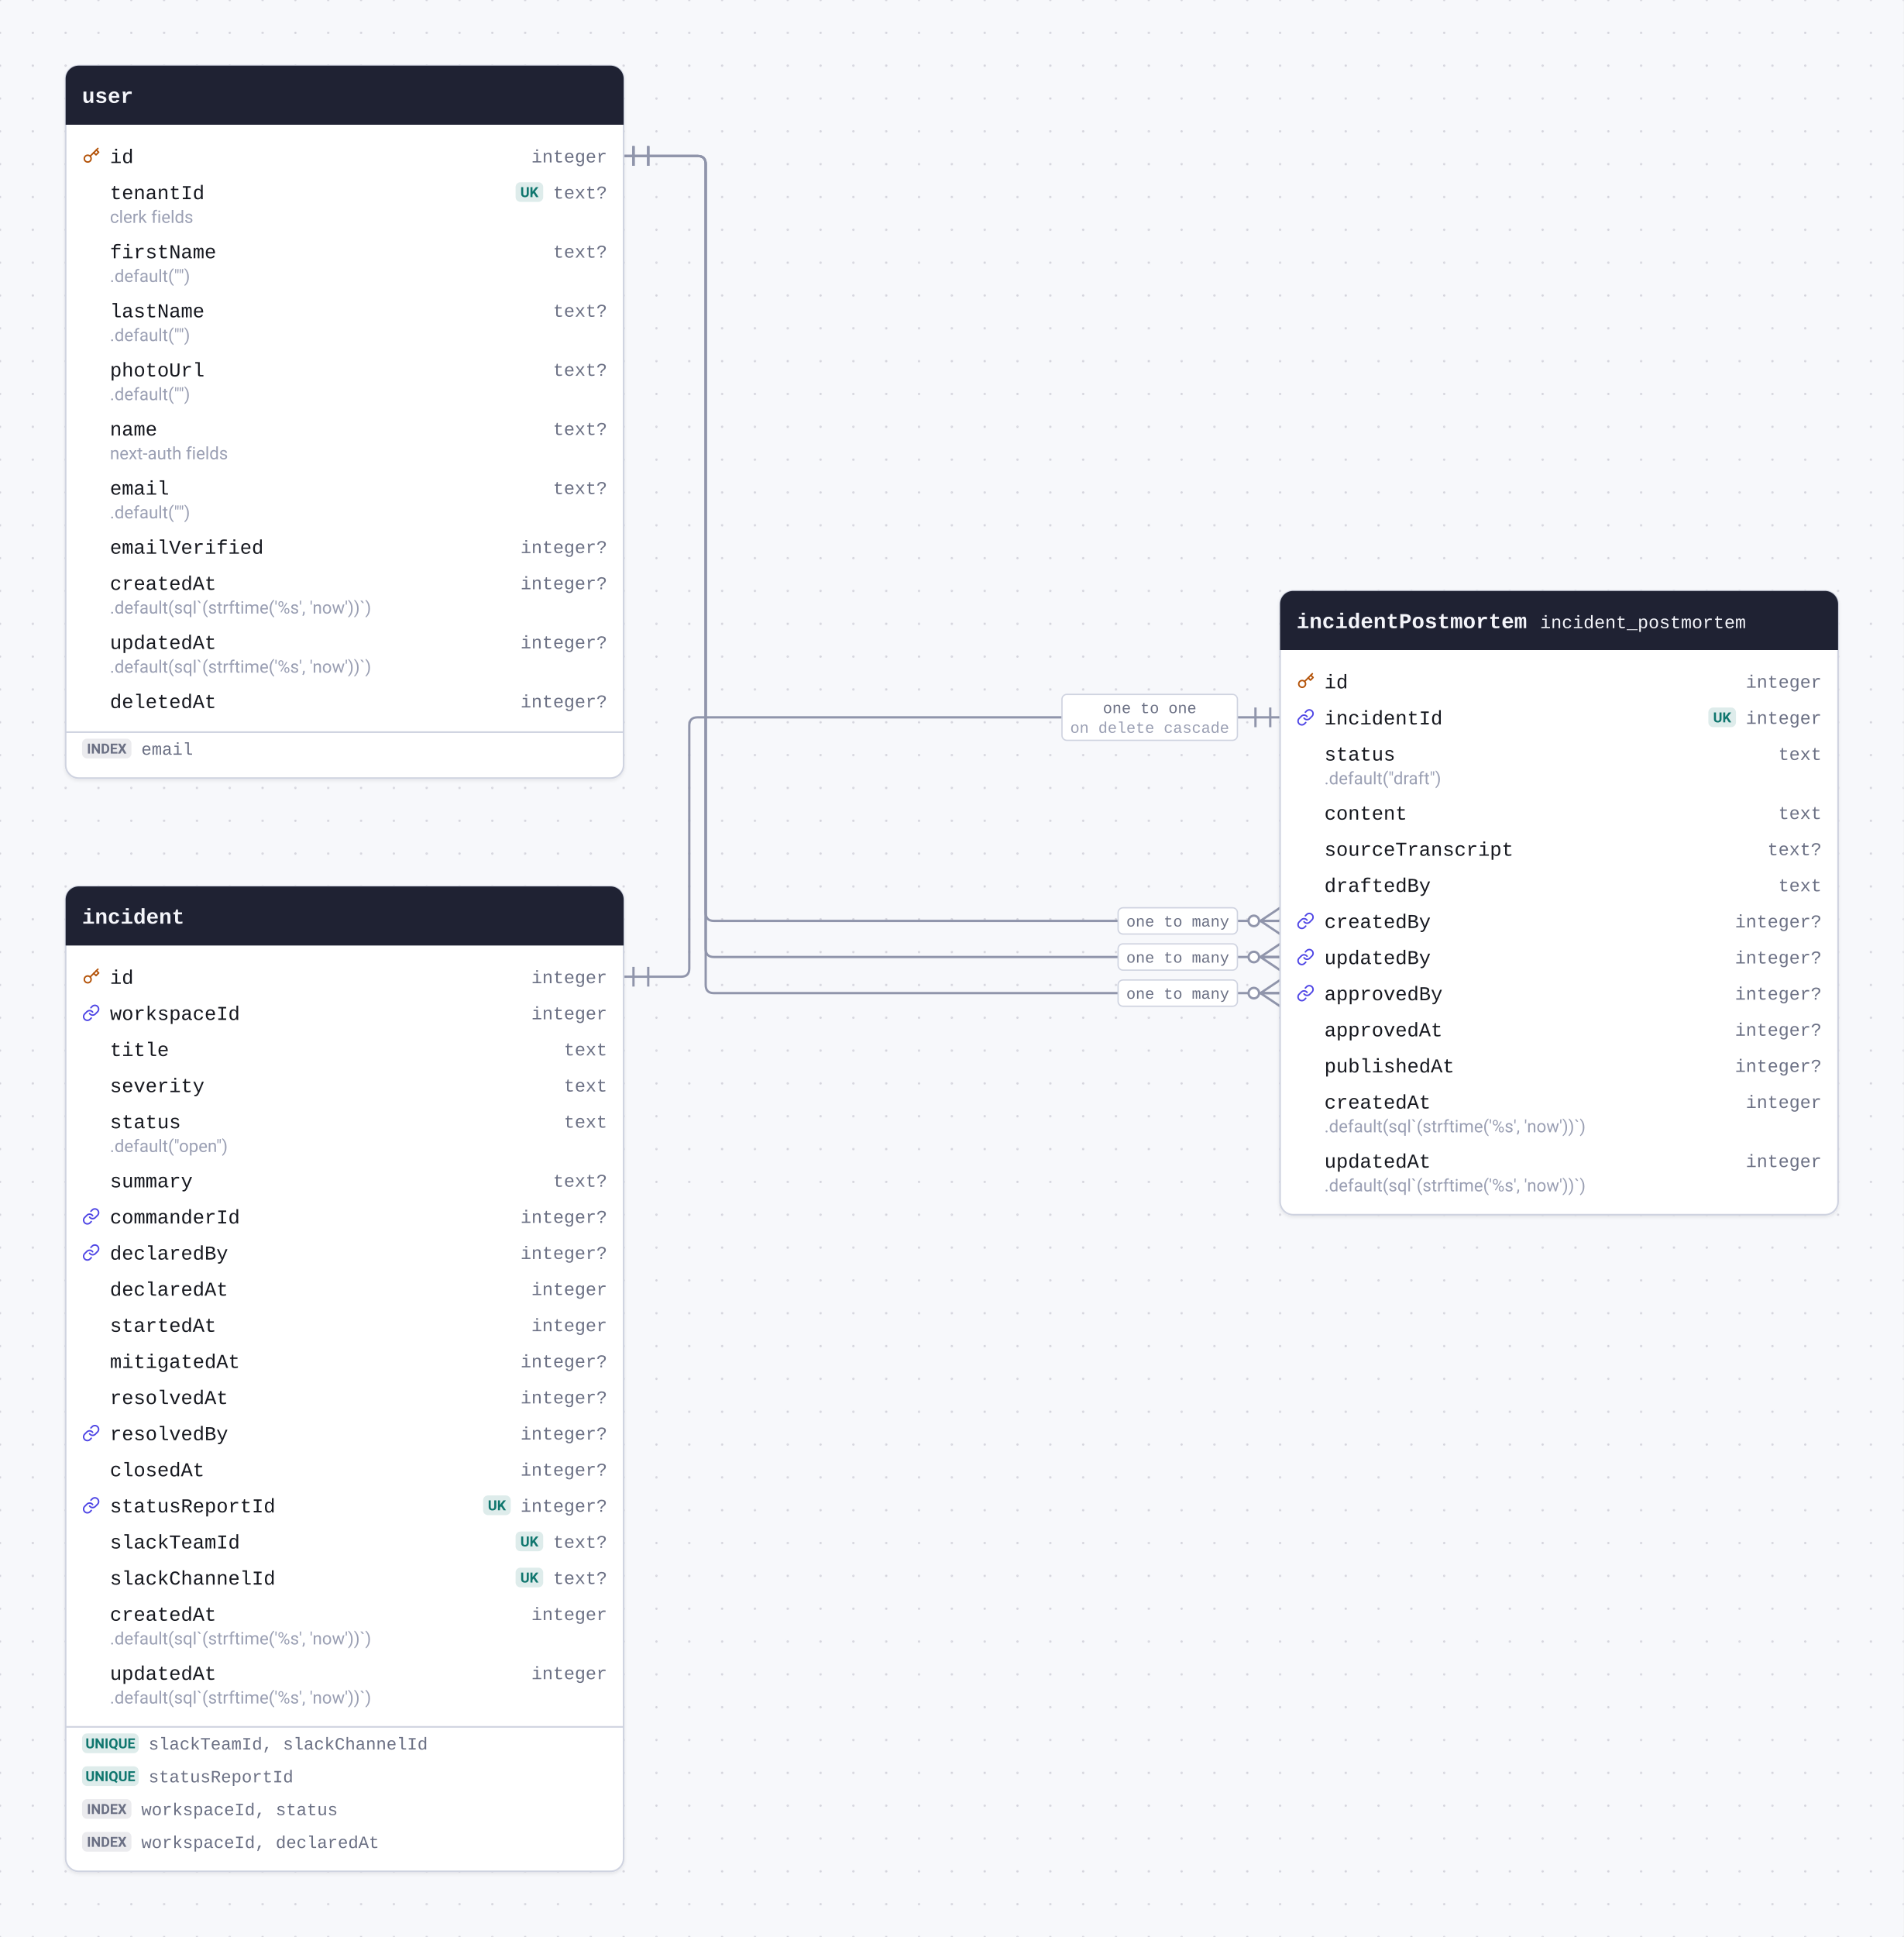
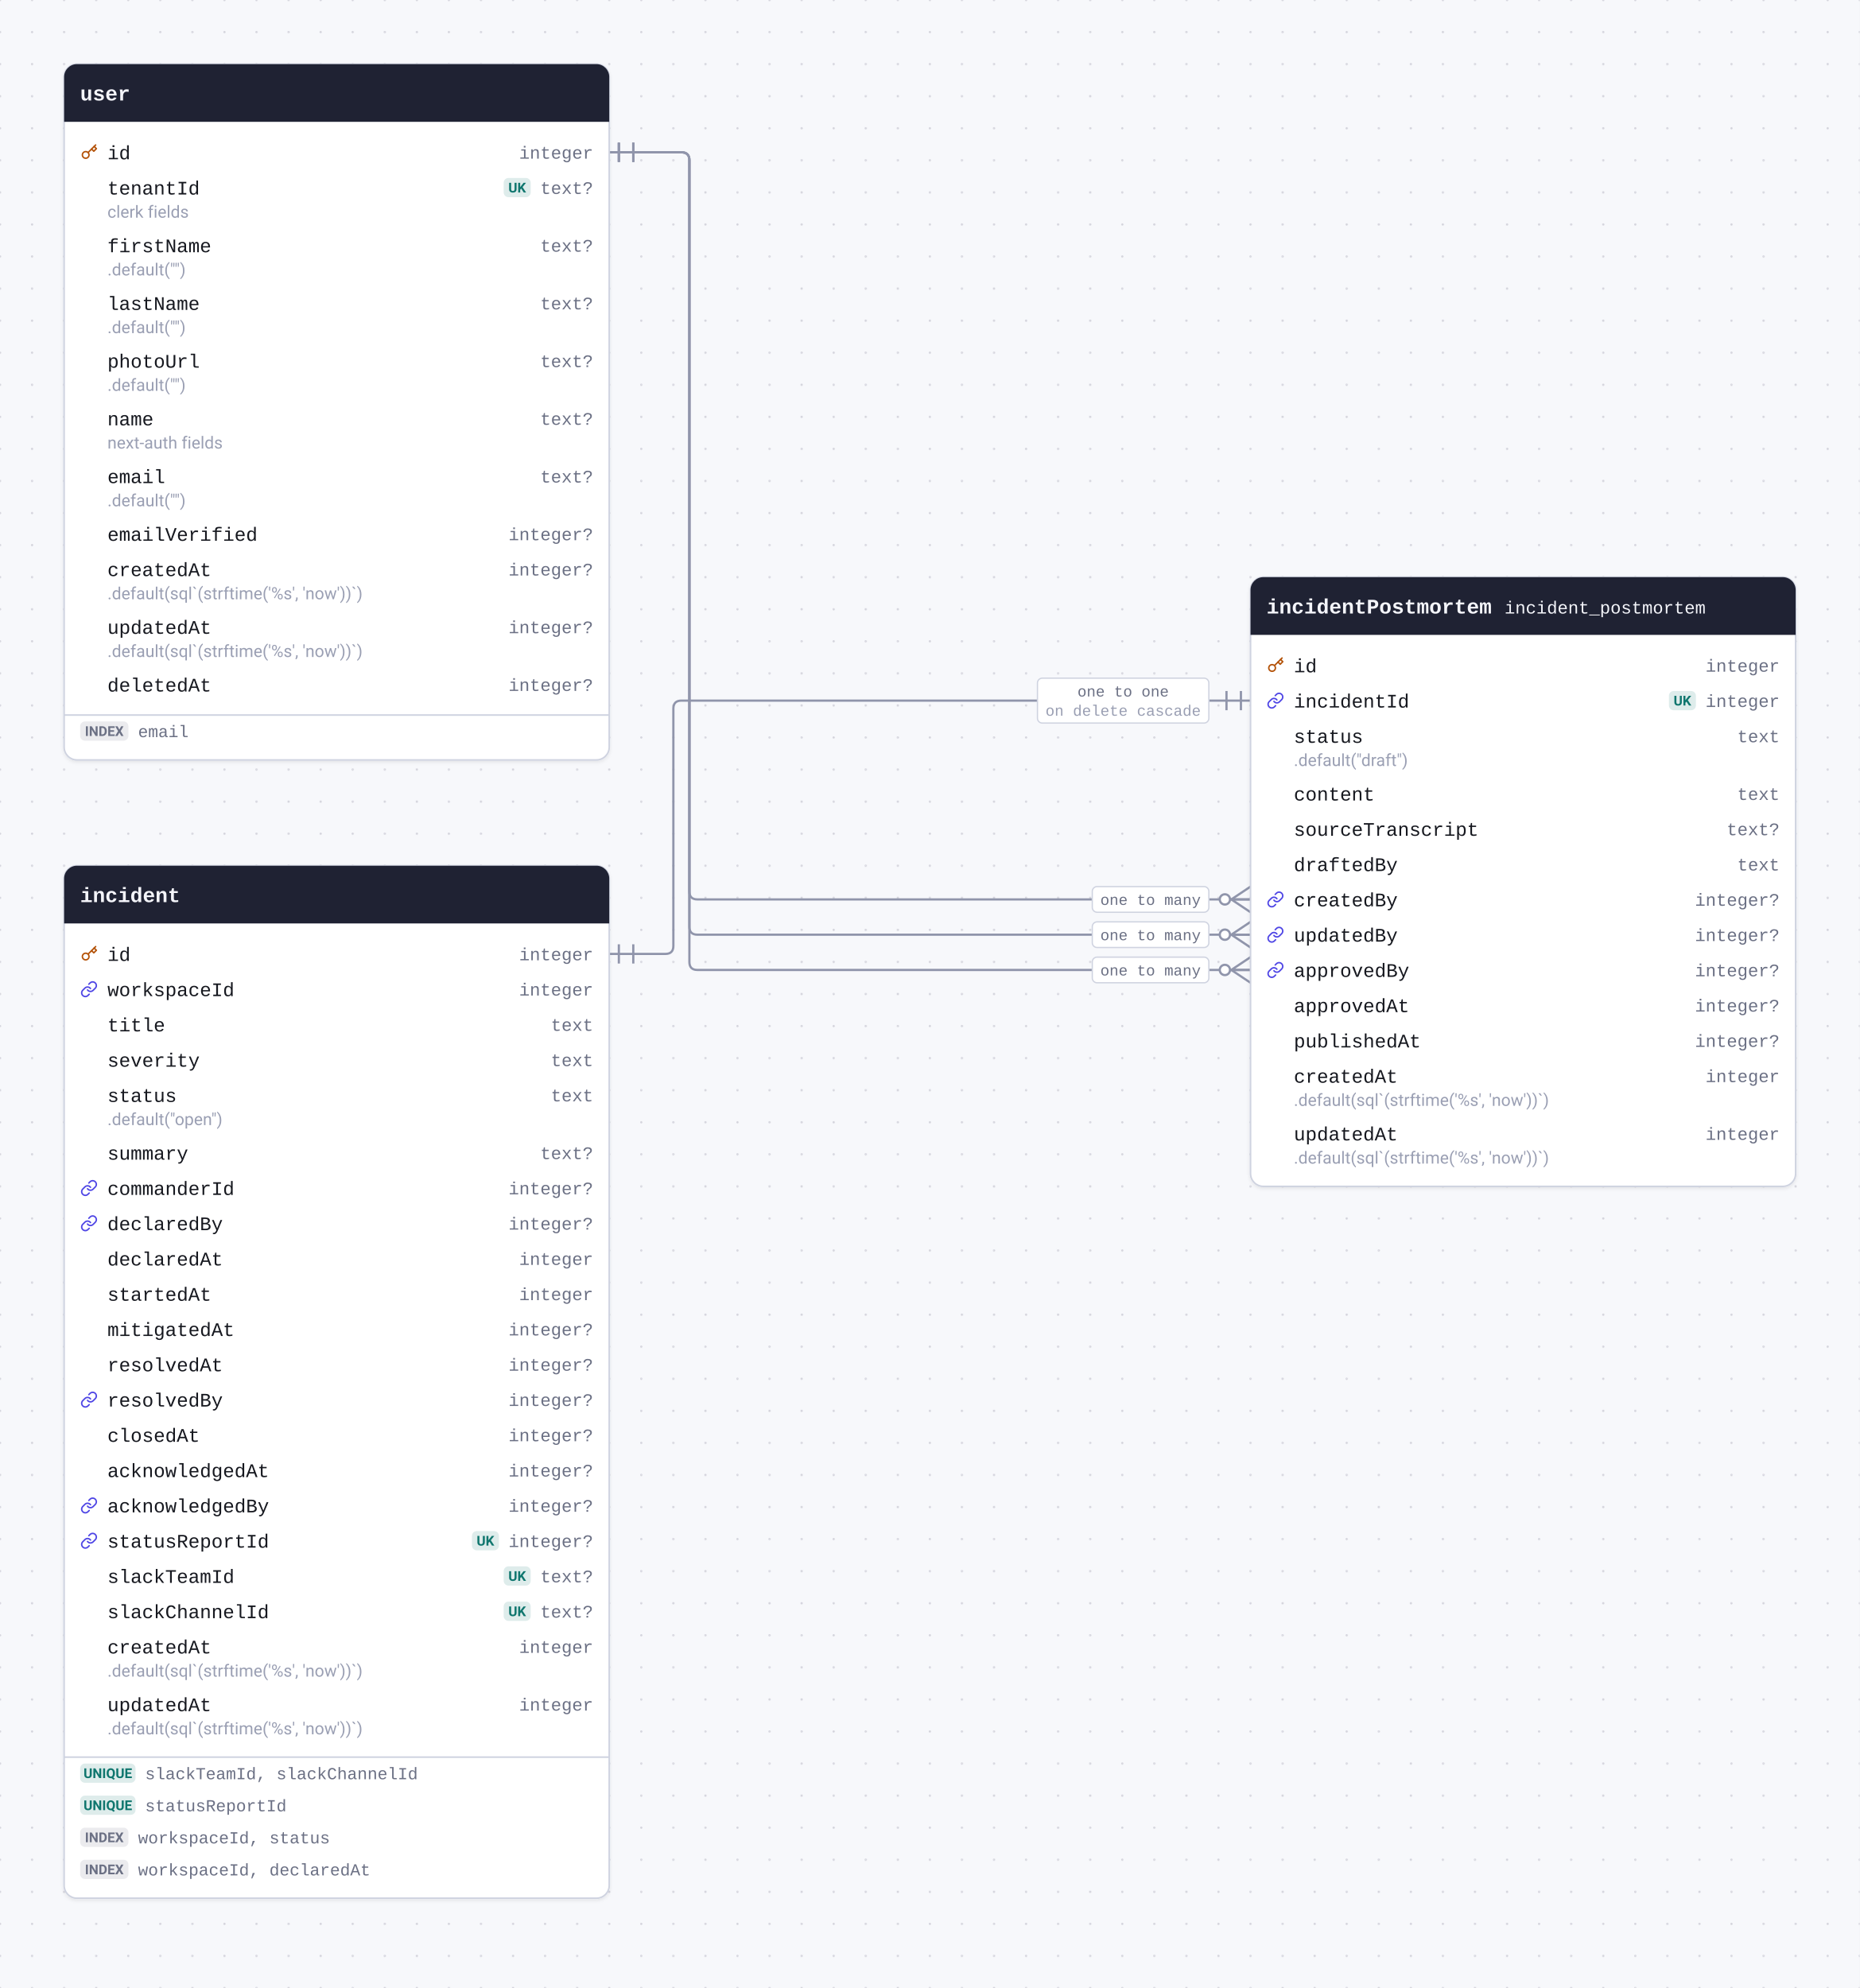
- <svg xmlns="http://www.w3.org/2000/svg" width="1160" height="1180" viewBox="0 0 1160 1180">
+ <svg xmlns="http://www.w3.org/2000/svg" width="1160" height="1240" viewBox="0 0 1160 1240">
  <defs>
    <pattern id="dots" x="-0.7" y="-0.7" width="20" height="20" patternUnits="userSpaceOnUse">
      <circle cx="0.7" cy="0.7" r="0.7" fill="#d4d4dc" />
    </pattern>
    <filter id="node-shadow" x="-5%" y="-5%" width="110%" height="115%">
      <feDropShadow dx="0" dy="1" stdDeviation="1" flood-color="#000000" flood-opacity="0.08" />
    </filter>
  </defs>
-   <rect x="0" y="0" width="1160" height="1180" fill="#f7f8fb" />
-   <rect x="0" y="0" width="1160" height="1180" fill="url(#dots)" />
+   <rect x="0" y="0" width="1160" height="1240" fill="#f7f8fb" />
+   <rect x="0" y="0" width="1160" height="1240" fill="url(#dots)" />
  <g class="relation-edge">
    <path d="M380 595L400 595L 415,595Q 420,595 420,590L 420,442Q 420,437 425,437L760 437L780 437" fill="none" stroke="#9095ab" stroke-width="1.4" />
    <g transform="translate(380 595) scale(-1 1)" fill="none" stroke="#9095ab" stroke-width="1.4">
      <path d="M-6 -6 L-6 6" />
      <path d="M-15 -6 L-15 6" />
    </g>
    <g transform="translate(780 437)" fill="none" stroke="#9095ab" stroke-width="1.4">
      <path d="M-6 -6 L-6 6" />
      <path d="M-15 -6 L-15 6" />
    </g>
  </g>
  <g class="relation-edge">
    <path d="M380 95L400 95L 425,95Q 430,95 430,100L 430,556Q 430,561 435,561L760 561L780 561" fill="none" stroke="#9095ab" stroke-width="1.4" />
    <g transform="translate(380 95) scale(-1 1)" fill="none" stroke="#9095ab" stroke-width="1.4">
      <path d="M-6 -6 L-6 6" />
      <path d="M-15 -6 L-15 6" />
    </g>
    <g transform="translate(780 561)" fill="none" stroke="#9095ab" stroke-width="1.4">
      <path d="M0 -8 L-12 0 L0 8 M-12 0 L0 0" />
      <circle cx="-16" cy="0" r="3.2" fill="#ffffff" />
    </g>
  </g>
  <g class="relation-edge">
    <path d="M380 95L400 95L 425,95Q 430,95 430,100L 430,578Q 430,583 435,583L760 583L780 583" fill="none" stroke="#9095ab" stroke-width="1.4" />
    <g transform="translate(380 95) scale(-1 1)" fill="none" stroke="#9095ab" stroke-width="1.4">
      <path d="M-6 -6 L-6 6" />
      <path d="M-15 -6 L-15 6" />
    </g>
    <g transform="translate(780 583)" fill="none" stroke="#9095ab" stroke-width="1.4">
      <path d="M0 -8 L-12 0 L0 8 M-12 0 L0 0" />
      <circle cx="-16" cy="0" r="3.2" fill="#ffffff" />
    </g>
  </g>
  <g class="relation-edge">
    <path d="M380 95L400 95L 425,95Q 430,95 430,100L 430,600Q 430,605 435,605L760 605L780 605" fill="none" stroke="#9095ab" stroke-width="1.4" />
    <g transform="translate(380 95) scale(-1 1)" fill="none" stroke="#9095ab" stroke-width="1.4">
      <path d="M-6 -6 L-6 6" />
      <path d="M-15 -6 L-15 6" />
    </g>
    <g transform="translate(780 605)" fill="none" stroke="#9095ab" stroke-width="1.4">
      <path d="M0 -8 L-12 0 L0 8 M-12 0 L0 0" />
      <circle cx="-16" cy="0" r="3.2" fill="#ffffff" />
    </g>
  </g>
  <g class="model-node">
    <clipPath id="node-clip-0">
      <rect x="40" y="40" width="340" height="434" rx="8" />
    </clipPath>
    <rect x="40" y="40" width="340" height="434" rx="8" fill="#ffffff" stroke="#cfd3e0" filter="url(#node-shadow)" />
    <rect x="40" y="40" width="340" height="36" fill="#1f2233" clip-path="url(#node-clip-0)" />
    <text x="50" y="62.68" font-family="ui-monospace, SF Mono, Menlo, Consolas, Liberation Mono, DejaVu Sans Mono, monospace" font-size="13" font-weight="700" fill="#f4f5fa">user</text>
    <g transform="translate(50 89.5) scale(0.46)" fill="none" stroke="#b45309" stroke-width="2" stroke-linecap="round" stroke-linejoin="round">
      <circle cx="7.5" cy="15.5" r="4.5" />
      <path d="m21 2-9.6 9.6" />
      <path d="m15.5 7.5 3 3L22 7l-3-3" />
    </g>
    <text x="67" y="99.32" font-family="ui-monospace, SF Mono, Menlo, Consolas, Liberation Mono, DejaVu Sans Mono, monospace" font-size="12" fill="#16181f">id</text>
    <text x="370" y="98.96" font-family="ui-monospace, SF Mono, Menlo, Consolas, Liberation Mono, DejaVu Sans Mono, monospace" font-size="11" text-anchor="end" fill="#6b7084">integer</text>
    <rect x="314.16" y="111" width="16.84" height="12" rx="3" fill="#0f766e" fill-opacity="0.14" />
    <text x="322.58" y="120.06" font-family="ui-sans-serif, -apple-system, Segoe UI, Roboto, Helvetica Neue, Arial, DejaVu Sans, sans-serif" font-size="8.5" font-weight="600" text-anchor="middle" fill="#0f766e">UK</text>
    <text x="67" y="121.32" font-family="ui-monospace, SF Mono, Menlo, Consolas, Liberation Mono, DejaVu Sans Mono, monospace" font-size="12" fill="#16181f">tenantId</text>
    <text x="370" y="120.96" font-family="ui-monospace, SF Mono, Menlo, Consolas, Liberation Mono, DejaVu Sans Mono, monospace" font-size="11" text-anchor="end" fill="#6b7084">text?</text>
    <text x="67" y="135.78" font-family="ui-sans-serif, -apple-system, Segoe UI, Roboto, Helvetica Neue, Arial, DejaVu Sans, sans-serif" font-size="10.5" fill="#9a9fb3">clerk fields</text>
    <text x="67" y="157.32" font-family="ui-monospace, SF Mono, Menlo, Consolas, Liberation Mono, DejaVu Sans Mono, monospace" font-size="12" fill="#16181f">firstName</text>
    <text x="370" y="156.96" font-family="ui-monospace, SF Mono, Menlo, Consolas, Liberation Mono, DejaVu Sans Mono, monospace" font-size="11" text-anchor="end" fill="#6b7084">text?</text>
    <text x="67" y="171.78" font-family="ui-sans-serif, -apple-system, Segoe UI, Roboto, Helvetica Neue, Arial, DejaVu Sans, sans-serif" font-size="10.5" fill="#9a9fb3">.default("")</text>
    <text x="67" y="193.32" font-family="ui-monospace, SF Mono, Menlo, Consolas, Liberation Mono, DejaVu Sans Mono, monospace" font-size="12" fill="#16181f">lastName</text>
    <text x="370" y="192.96" font-family="ui-monospace, SF Mono, Menlo, Consolas, Liberation Mono, DejaVu Sans Mono, monospace" font-size="11" text-anchor="end" fill="#6b7084">text?</text>
    <text x="67" y="207.78" font-family="ui-sans-serif, -apple-system, Segoe UI, Roboto, Helvetica Neue, Arial, DejaVu Sans, sans-serif" font-size="10.5" fill="#9a9fb3">.default("")</text>
    <text x="67" y="229.32" font-family="ui-monospace, SF Mono, Menlo, Consolas, Liberation Mono, DejaVu Sans Mono, monospace" font-size="12" fill="#16181f">photoUrl</text>
    <text x="370" y="228.96" font-family="ui-monospace, SF Mono, Menlo, Consolas, Liberation Mono, DejaVu Sans Mono, monospace" font-size="11" text-anchor="end" fill="#6b7084">text?</text>
    <text x="67" y="243.78" font-family="ui-sans-serif, -apple-system, Segoe UI, Roboto, Helvetica Neue, Arial, DejaVu Sans, sans-serif" font-size="10.5" fill="#9a9fb3">.default("")</text>
    <text x="67" y="265.32" font-family="ui-monospace, SF Mono, Menlo, Consolas, Liberation Mono, DejaVu Sans Mono, monospace" font-size="12" fill="#16181f">name</text>
    <text x="370" y="264.96" font-family="ui-monospace, SF Mono, Menlo, Consolas, Liberation Mono, DejaVu Sans Mono, monospace" font-size="11" text-anchor="end" fill="#6b7084">text?</text>
    <text x="67" y="279.78" font-family="ui-sans-serif, -apple-system, Segoe UI, Roboto, Helvetica Neue, Arial, DejaVu Sans, sans-serif" font-size="10.5" fill="#9a9fb3">next-auth fields</text>
    <text x="67" y="301.32" font-family="ui-monospace, SF Mono, Menlo, Consolas, Liberation Mono, DejaVu Sans Mono, monospace" font-size="12" fill="#16181f">email</text>
    <text x="370" y="300.96" font-family="ui-monospace, SF Mono, Menlo, Consolas, Liberation Mono, DejaVu Sans Mono, monospace" font-size="11" text-anchor="end" fill="#6b7084">text?</text>
    <text x="67" y="315.78" font-family="ui-sans-serif, -apple-system, Segoe UI, Roboto, Helvetica Neue, Arial, DejaVu Sans, sans-serif" font-size="10.5" fill="#9a9fb3">.default("")</text>
    <text x="67" y="337.32" font-family="ui-monospace, SF Mono, Menlo, Consolas, Liberation Mono, DejaVu Sans Mono, monospace" font-size="12" fill="#16181f">emailVerified</text>
    <text x="370" y="336.96" font-family="ui-monospace, SF Mono, Menlo, Consolas, Liberation Mono, DejaVu Sans Mono, monospace" font-size="11" text-anchor="end" fill="#6b7084">integer?</text>
    <text x="67" y="359.32" font-family="ui-monospace, SF Mono, Menlo, Consolas, Liberation Mono, DejaVu Sans Mono, monospace" font-size="12" fill="#16181f">createdAt</text>
    <text x="370" y="358.96" font-family="ui-monospace, SF Mono, Menlo, Consolas, Liberation Mono, DejaVu Sans Mono, monospace" font-size="11" text-anchor="end" fill="#6b7084">integer?</text>
    <text x="67" y="373.78" font-family="ui-sans-serif, -apple-system, Segoe UI, Roboto, Helvetica Neue, Arial, DejaVu Sans, sans-serif" font-size="10.5" fill="#9a9fb3">.default(sql`(strftime('%s', 'now'))`)</text>
    <text x="67" y="395.32" font-family="ui-monospace, SF Mono, Menlo, Consolas, Liberation Mono, DejaVu Sans Mono, monospace" font-size="12" fill="#16181f">updatedAt</text>
    <text x="370" y="394.96" font-family="ui-monospace, SF Mono, Menlo, Consolas, Liberation Mono, DejaVu Sans Mono, monospace" font-size="11" text-anchor="end" fill="#6b7084">integer?</text>
    <text x="67" y="409.78" font-family="ui-sans-serif, -apple-system, Segoe UI, Roboto, Helvetica Neue, Arial, DejaVu Sans, sans-serif" font-size="10.5" fill="#9a9fb3">.default(sql`(strftime('%s', 'now'))`)</text>
    <text x="67" y="431.32" font-family="ui-monospace, SF Mono, Menlo, Consolas, Liberation Mono, DejaVu Sans Mono, monospace" font-size="12" fill="#16181f">deletedAt</text>
    <text x="370" y="430.96" font-family="ui-monospace, SF Mono, Menlo, Consolas, Liberation Mono, DejaVu Sans Mono, monospace" font-size="11" text-anchor="end" fill="#6b7084">integer?</text>
    <path d="M40 446H380" stroke="#cfd3e0" stroke-width="1" />
    <rect x="50" y="450" width="30.1" height="12" rx="3" fill="#6b7084" fill-opacity="0.14" />
    <text x="65.05" y="459.06" font-family="ui-sans-serif, -apple-system, Segoe UI, Roboto, Helvetica Neue, Arial, DejaVu Sans, sans-serif" font-size="8.5" font-weight="600" text-anchor="middle" fill="#6b7084">INDEX</text>
    <text x="86.1" y="459.78" font-family="ui-monospace, SF Mono, Menlo, Consolas, Liberation Mono, DejaVu Sans Mono, monospace" font-size="10.5" fill="#6b7084">email</text>
  </g>
  <g class="model-node">
    <clipPath id="node-clip-1">
-       <rect x="40" y="540" width="340" height="600" rx="8" />
+       <rect x="40" y="540" width="340" height="644" rx="8" />
    </clipPath>
-     <rect x="40" y="540" width="340" height="600" rx="8" fill="#ffffff" stroke="#cfd3e0" filter="url(#node-shadow)" />
+     <rect x="40" y="540" width="340" height="644" rx="8" fill="#ffffff" stroke="#cfd3e0" filter="url(#node-shadow)" />
    <rect x="40" y="540" width="340" height="36" fill="#1f2233" clip-path="url(#node-clip-1)" />
    <text x="50" y="562.68" font-family="ui-monospace, SF Mono, Menlo, Consolas, Liberation Mono, DejaVu Sans Mono, monospace" font-size="13" font-weight="700" fill="#f4f5fa">incident</text>
    <g transform="translate(50 589.5) scale(0.46)" fill="none" stroke="#b45309" stroke-width="2" stroke-linecap="round" stroke-linejoin="round">
      <circle cx="7.5" cy="15.5" r="4.5" />
      <path d="m21 2-9.6 9.6" />
      <path d="m15.5 7.5 3 3L22 7l-3-3" />
    </g>
    <text x="67" y="599.32" font-family="ui-monospace, SF Mono, Menlo, Consolas, Liberation Mono, DejaVu Sans Mono, monospace" font-size="12" fill="#16181f">id</text>
    <text x="370" y="598.96" font-family="ui-monospace, SF Mono, Menlo, Consolas, Liberation Mono, DejaVu Sans Mono, monospace" font-size="11" text-anchor="end" fill="#6b7084">integer</text>
    <g transform="translate(50 611.5) scale(0.46)" fill="none" stroke="#4f46e5" stroke-width="2" stroke-linecap="round" stroke-linejoin="round">
      <path d="M10 13a5 5 0 0 0 7.54.54l3-3a5 5 0 0 0-7.07-7.07l-1.72 1.71" />
      <path d="M14 11a5 5 0 0 0-7.54-.54l-3 3a5 5 0 0 0 7.07 7.07l1.71-1.71" />
    </g>
    <text x="67" y="621.32" font-family="ui-monospace, SF Mono, Menlo, Consolas, Liberation Mono, DejaVu Sans Mono, monospace" font-size="12" fill="#16181f">workspaceId</text>
    <text x="370" y="620.96" font-family="ui-monospace, SF Mono, Menlo, Consolas, Liberation Mono, DejaVu Sans Mono, monospace" font-size="11" text-anchor="end" fill="#6b7084">integer</text>
    <text x="67" y="643.32" font-family="ui-monospace, SF Mono, Menlo, Consolas, Liberation Mono, DejaVu Sans Mono, monospace" font-size="12" fill="#16181f">title</text>
    <text x="370" y="642.96" font-family="ui-monospace, SF Mono, Menlo, Consolas, Liberation Mono, DejaVu Sans Mono, monospace" font-size="11" text-anchor="end" fill="#6b7084">text</text>
    <text x="67" y="665.32" font-family="ui-monospace, SF Mono, Menlo, Consolas, Liberation Mono, DejaVu Sans Mono, monospace" font-size="12" fill="#16181f">severity</text>
    <text x="370" y="664.96" font-family="ui-monospace, SF Mono, Menlo, Consolas, Liberation Mono, DejaVu Sans Mono, monospace" font-size="11" text-anchor="end" fill="#6b7084">text</text>
    <text x="67" y="687.32" font-family="ui-monospace, SF Mono, Menlo, Consolas, Liberation Mono, DejaVu Sans Mono, monospace" font-size="12" fill="#16181f">status</text>
    <text x="370" y="686.96" font-family="ui-monospace, SF Mono, Menlo, Consolas, Liberation Mono, DejaVu Sans Mono, monospace" font-size="11" text-anchor="end" fill="#6b7084">text</text>
    <text x="67" y="701.78" font-family="ui-sans-serif, -apple-system, Segoe UI, Roboto, Helvetica Neue, Arial, DejaVu Sans, sans-serif" font-size="10.5" fill="#9a9fb3">.default("open")</text>
    <text x="67" y="723.32" font-family="ui-monospace, SF Mono, Menlo, Consolas, Liberation Mono, DejaVu Sans Mono, monospace" font-size="12" fill="#16181f">summary</text>
    <text x="370" y="722.96" font-family="ui-monospace, SF Mono, Menlo, Consolas, Liberation Mono, DejaVu Sans Mono, monospace" font-size="11" text-anchor="end" fill="#6b7084">text?</text>
    <g transform="translate(50 735.5) scale(0.46)" fill="none" stroke="#4f46e5" stroke-width="2" stroke-linecap="round" stroke-linejoin="round">
      <path d="M10 13a5 5 0 0 0 7.54.54l3-3a5 5 0 0 0-7.07-7.07l-1.72 1.71" />
      <path d="M14 11a5 5 0 0 0-7.54-.54l-3 3a5 5 0 0 0 7.07 7.07l1.71-1.71" />
    </g>
    <text x="67" y="745.32" font-family="ui-monospace, SF Mono, Menlo, Consolas, Liberation Mono, DejaVu Sans Mono, monospace" font-size="12" fill="#16181f">commanderId</text>
    <text x="370" y="744.96" font-family="ui-monospace, SF Mono, Menlo, Consolas, Liberation Mono, DejaVu Sans Mono, monospace" font-size="11" text-anchor="end" fill="#6b7084">integer?</text>
    <g transform="translate(50 757.5) scale(0.46)" fill="none" stroke="#4f46e5" stroke-width="2" stroke-linecap="round" stroke-linejoin="round">
      <path d="M10 13a5 5 0 0 0 7.54.54l3-3a5 5 0 0 0-7.07-7.07l-1.72 1.71" />
      <path d="M14 11a5 5 0 0 0-7.54-.54l-3 3a5 5 0 0 0 7.07 7.07l1.71-1.71" />
    </g>
    <text x="67" y="767.32" font-family="ui-monospace, SF Mono, Menlo, Consolas, Liberation Mono, DejaVu Sans Mono, monospace" font-size="12" fill="#16181f">declaredBy</text>
    <text x="370" y="766.96" font-family="ui-monospace, SF Mono, Menlo, Consolas, Liberation Mono, DejaVu Sans Mono, monospace" font-size="11" text-anchor="end" fill="#6b7084">integer?</text>
    <text x="67" y="789.32" font-family="ui-monospace, SF Mono, Menlo, Consolas, Liberation Mono, DejaVu Sans Mono, monospace" font-size="12" fill="#16181f">declaredAt</text>
    <text x="370" y="788.96" font-family="ui-monospace, SF Mono, Menlo, Consolas, Liberation Mono, DejaVu Sans Mono, monospace" font-size="11" text-anchor="end" fill="#6b7084">integer</text>
    <text x="67" y="811.32" font-family="ui-monospace, SF Mono, Menlo, Consolas, Liberation Mono, DejaVu Sans Mono, monospace" font-size="12" fill="#16181f">startedAt</text>
    <text x="370" y="810.96" font-family="ui-monospace, SF Mono, Menlo, Consolas, Liberation Mono, DejaVu Sans Mono, monospace" font-size="11" text-anchor="end" fill="#6b7084">integer</text>
    <text x="67" y="833.32" font-family="ui-monospace, SF Mono, Menlo, Consolas, Liberation Mono, DejaVu Sans Mono, monospace" font-size="12" fill="#16181f">mitigatedAt</text>
    <text x="370" y="832.96" font-family="ui-monospace, SF Mono, Menlo, Consolas, Liberation Mono, DejaVu Sans Mono, monospace" font-size="11" text-anchor="end" fill="#6b7084">integer?</text>
    <text x="67" y="855.32" font-family="ui-monospace, SF Mono, Menlo, Consolas, Liberation Mono, DejaVu Sans Mono, monospace" font-size="12" fill="#16181f">resolvedAt</text>
    <text x="370" y="854.96" font-family="ui-monospace, SF Mono, Menlo, Consolas, Liberation Mono, DejaVu Sans Mono, monospace" font-size="11" text-anchor="end" fill="#6b7084">integer?</text>
    <g transform="translate(50 867.5) scale(0.46)" fill="none" stroke="#4f46e5" stroke-width="2" stroke-linecap="round" stroke-linejoin="round">
      <path d="M10 13a5 5 0 0 0 7.54.54l3-3a5 5 0 0 0-7.07-7.07l-1.72 1.71" />
      <path d="M14 11a5 5 0 0 0-7.54-.54l-3 3a5 5 0 0 0 7.07 7.07l1.71-1.71" />
    </g>
    <text x="67" y="877.32" font-family="ui-monospace, SF Mono, Menlo, Consolas, Liberation Mono, DejaVu Sans Mono, monospace" font-size="12" fill="#16181f">resolvedBy</text>
    <text x="370" y="876.96" font-family="ui-monospace, SF Mono, Menlo, Consolas, Liberation Mono, DejaVu Sans Mono, monospace" font-size="11" text-anchor="end" fill="#6b7084">integer?</text>
    <text x="67" y="899.32" font-family="ui-monospace, SF Mono, Menlo, Consolas, Liberation Mono, DejaVu Sans Mono, monospace" font-size="12" fill="#16181f">closedAt</text>
    <text x="370" y="898.96" font-family="ui-monospace, SF Mono, Menlo, Consolas, Liberation Mono, DejaVu Sans Mono, monospace" font-size="11" text-anchor="end" fill="#6b7084">integer?</text>
-     <g transform="translate(50 911.5) scale(0.46)" fill="none" stroke="#4f46e5" stroke-width="2" stroke-linecap="round" stroke-linejoin="round">
-       <path d="M10 13a5 5 0 0 0 7.54.54l3-3a5 5 0 0 0-7.07-7.07l-1.72 1.71" />
-       <path d="M14 11a5 5 0 0 0-7.54-.54l-3 3a5 5 0 0 0 7.07 7.07l1.71-1.71" />
-     </g>
-     <rect x="294.36" y="911" width="16.84" height="12" rx="3" fill="#0f766e" fill-opacity="0.14" />
-     <text x="302.78" y="920.06" font-family="ui-sans-serif, -apple-system, Segoe UI, Roboto, Helvetica Neue, Arial, DejaVu Sans, sans-serif" font-size="8.5" font-weight="600" text-anchor="middle" fill="#0f766e">UK</text>
-     <text x="67" y="921.32" font-family="ui-monospace, SF Mono, Menlo, Consolas, Liberation Mono, DejaVu Sans Mono, monospace" font-size="12" fill="#16181f">statusReportId</text>
+     <text x="67" y="921.32" font-family="ui-monospace, SF Mono, Menlo, Consolas, Liberation Mono, DejaVu Sans Mono, monospace" font-size="12" fill="#16181f">acknowledgedAt</text>
    <text x="370" y="920.96" font-family="ui-monospace, SF Mono, Menlo, Consolas, Liberation Mono, DejaVu Sans Mono, monospace" font-size="11" text-anchor="end" fill="#6b7084">integer?</text>
-     <rect x="314.16" y="933" width="16.84" height="12" rx="3" fill="#0f766e" fill-opacity="0.14" />
-     <text x="322.58" y="942.06" font-family="ui-sans-serif, -apple-system, Segoe UI, Roboto, Helvetica Neue, Arial, DejaVu Sans, sans-serif" font-size="8.5" font-weight="600" text-anchor="middle" fill="#0f766e">UK</text>
-     <text x="67" y="943.32" font-family="ui-monospace, SF Mono, Menlo, Consolas, Liberation Mono, DejaVu Sans Mono, monospace" font-size="12" fill="#16181f">slackTeamId</text>
-     <text x="370" y="942.96" font-family="ui-monospace, SF Mono, Menlo, Consolas, Liberation Mono, DejaVu Sans Mono, monospace" font-size="11" text-anchor="end" fill="#6b7084">text?</text>
-     <rect x="314.16" y="955" width="16.84" height="12" rx="3" fill="#0f766e" fill-opacity="0.14" />
-     <text x="322.58" y="964.06" font-family="ui-sans-serif, -apple-system, Segoe UI, Roboto, Helvetica Neue, Arial, DejaVu Sans, sans-serif" font-size="8.5" font-weight="600" text-anchor="middle" fill="#0f766e">UK</text>
-     <text x="67" y="965.32" font-family="ui-monospace, SF Mono, Menlo, Consolas, Liberation Mono, DejaVu Sans Mono, monospace" font-size="12" fill="#16181f">slackChannelId</text>
-     <text x="370" y="964.96" font-family="ui-monospace, SF Mono, Menlo, Consolas, Liberation Mono, DejaVu Sans Mono, monospace" font-size="11" text-anchor="end" fill="#6b7084">text?</text>
-     <text x="67" y="987.32" font-family="ui-monospace, SF Mono, Menlo, Consolas, Liberation Mono, DejaVu Sans Mono, monospace" font-size="12" fill="#16181f">createdAt</text>
-     <text x="370" y="986.96" font-family="ui-monospace, SF Mono, Menlo, Consolas, Liberation Mono, DejaVu Sans Mono, monospace" font-size="11" text-anchor="end" fill="#6b7084">integer</text>
-     <text x="67" y="1001.78" font-family="ui-sans-serif, -apple-system, Segoe UI, Roboto, Helvetica Neue, Arial, DejaVu Sans, sans-serif" font-size="10.5" fill="#9a9fb3">.default(sql`(strftime('%s', 'now'))`)</text>
-     <text x="67" y="1023.32" font-family="ui-monospace, SF Mono, Menlo, Consolas, Liberation Mono, DejaVu Sans Mono, monospace" font-size="12" fill="#16181f">updatedAt</text>
-     <text x="370" y="1022.96" font-family="ui-monospace, SF Mono, Menlo, Consolas, Liberation Mono, DejaVu Sans Mono, monospace" font-size="11" text-anchor="end" fill="#6b7084">integer</text>
-     <text x="67" y="1037.78" font-family="ui-sans-serif, -apple-system, Segoe UI, Roboto, Helvetica Neue, Arial, DejaVu Sans, sans-serif" font-size="10.5" fill="#9a9fb3">.default(sql`(strftime('%s', 'now'))`)</text>
-     <path d="M40 1052H380" stroke="#cfd3e0" stroke-width="1" />
-     <rect x="50" y="1056" width="34.52" height="12" rx="3" fill="#0f766e" fill-opacity="0.14" />
-     <text x="67.26" y="1065.06" font-family="ui-sans-serif, -apple-system, Segoe UI, Roboto, Helvetica Neue, Arial, DejaVu Sans, sans-serif" font-size="8.5" font-weight="600" text-anchor="middle" fill="#0f766e">UNIQUE</text>
-     <text x="90.52" y="1065.78" font-family="ui-monospace, SF Mono, Menlo, Consolas, Liberation Mono, DejaVu Sans Mono, monospace" font-size="10.5" fill="#6b7084">slackTeamId, slackChannelId</text>
-     <rect x="50" y="1076" width="34.52" height="12" rx="3" fill="#0f766e" fill-opacity="0.14" />
-     <text x="67.26" y="1085.06" font-family="ui-sans-serif, -apple-system, Segoe UI, Roboto, Helvetica Neue, Arial, DejaVu Sans, sans-serif" font-size="8.5" font-weight="600" text-anchor="middle" fill="#0f766e">UNIQUE</text>
-     <text x="90.52" y="1085.78" font-family="ui-monospace, SF Mono, Menlo, Consolas, Liberation Mono, DejaVu Sans Mono, monospace" font-size="10.5" fill="#6b7084">statusReportId</text>
-     <rect x="50" y="1096" width="30.1" height="12" rx="3" fill="#6b7084" fill-opacity="0.14" />
-     <text x="65.05" y="1105.06" font-family="ui-sans-serif, -apple-system, Segoe UI, Roboto, Helvetica Neue, Arial, DejaVu Sans, sans-serif" font-size="8.5" font-weight="600" text-anchor="middle" fill="#6b7084">INDEX</text>
-     <text x="86.1" y="1105.78" font-family="ui-monospace, SF Mono, Menlo, Consolas, Liberation Mono, DejaVu Sans Mono, monospace" font-size="10.5" fill="#6b7084">workspaceId, status</text>
-     <rect x="50" y="1116" width="30.1" height="12" rx="3" fill="#6b7084" fill-opacity="0.14" />
-     <text x="65.05" y="1125.06" font-family="ui-sans-serif, -apple-system, Segoe UI, Roboto, Helvetica Neue, Arial, DejaVu Sans, sans-serif" font-size="8.5" font-weight="600" text-anchor="middle" fill="#6b7084">INDEX</text>
-     <text x="86.1" y="1125.78" font-family="ui-monospace, SF Mono, Menlo, Consolas, Liberation Mono, DejaVu Sans Mono, monospace" font-size="10.5" fill="#6b7084">workspaceId, declaredAt</text>
+     <g transform="translate(50 933.5) scale(0.46)" fill="none" stroke="#4f46e5" stroke-width="2" stroke-linecap="round" stroke-linejoin="round">
+       <path d="M10 13a5 5 0 0 0 7.54.54l3-3a5 5 0 0 0-7.07-7.07l-1.72 1.71" />
+       <path d="M14 11a5 5 0 0 0-7.54-.54l-3 3a5 5 0 0 0 7.07 7.07l1.71-1.71" />
+     </g>
+     <text x="67" y="943.32" font-family="ui-monospace, SF Mono, Menlo, Consolas, Liberation Mono, DejaVu Sans Mono, monospace" font-size="12" fill="#16181f">acknowledgedBy</text>
+     <text x="370" y="942.96" font-family="ui-monospace, SF Mono, Menlo, Consolas, Liberation Mono, DejaVu Sans Mono, monospace" font-size="11" text-anchor="end" fill="#6b7084">integer?</text>
+     <g transform="translate(50 955.5) scale(0.46)" fill="none" stroke="#4f46e5" stroke-width="2" stroke-linecap="round" stroke-linejoin="round">
+       <path d="M10 13a5 5 0 0 0 7.54.54l3-3a5 5 0 0 0-7.07-7.07l-1.72 1.71" />
+       <path d="M14 11a5 5 0 0 0-7.54-.54l-3 3a5 5 0 0 0 7.07 7.07l1.71-1.71" />
+     </g>
+     <rect x="294.36" y="955" width="16.84" height="12" rx="3" fill="#0f766e" fill-opacity="0.14" />
+     <text x="302.78" y="964.06" font-family="ui-sans-serif, -apple-system, Segoe UI, Roboto, Helvetica Neue, Arial, DejaVu Sans, sans-serif" font-size="8.5" font-weight="600" text-anchor="middle" fill="#0f766e">UK</text>
+     <text x="67" y="965.32" font-family="ui-monospace, SF Mono, Menlo, Consolas, Liberation Mono, DejaVu Sans Mono, monospace" font-size="12" fill="#16181f">statusReportId</text>
+     <text x="370" y="964.96" font-family="ui-monospace, SF Mono, Menlo, Consolas, Liberation Mono, DejaVu Sans Mono, monospace" font-size="11" text-anchor="end" fill="#6b7084">integer?</text>
+     <rect x="314.16" y="977" width="16.84" height="12" rx="3" fill="#0f766e" fill-opacity="0.14" />
+     <text x="322.58" y="986.06" font-family="ui-sans-serif, -apple-system, Segoe UI, Roboto, Helvetica Neue, Arial, DejaVu Sans, sans-serif" font-size="8.5" font-weight="600" text-anchor="middle" fill="#0f766e">UK</text>
+     <text x="67" y="987.32" font-family="ui-monospace, SF Mono, Menlo, Consolas, Liberation Mono, DejaVu Sans Mono, monospace" font-size="12" fill="#16181f">slackTeamId</text>
+     <text x="370" y="986.96" font-family="ui-monospace, SF Mono, Menlo, Consolas, Liberation Mono, DejaVu Sans Mono, monospace" font-size="11" text-anchor="end" fill="#6b7084">text?</text>
+     <rect x="314.16" y="999" width="16.84" height="12" rx="3" fill="#0f766e" fill-opacity="0.14" />
+     <text x="322.58" y="1008.06" font-family="ui-sans-serif, -apple-system, Segoe UI, Roboto, Helvetica Neue, Arial, DejaVu Sans, sans-serif" font-size="8.5" font-weight="600" text-anchor="middle" fill="#0f766e">UK</text>
+     <text x="67" y="1009.32" font-family="ui-monospace, SF Mono, Menlo, Consolas, Liberation Mono, DejaVu Sans Mono, monospace" font-size="12" fill="#16181f">slackChannelId</text>
+     <text x="370" y="1008.96" font-family="ui-monospace, SF Mono, Menlo, Consolas, Liberation Mono, DejaVu Sans Mono, monospace" font-size="11" text-anchor="end" fill="#6b7084">text?</text>
+     <text x="67" y="1031.32" font-family="ui-monospace, SF Mono, Menlo, Consolas, Liberation Mono, DejaVu Sans Mono, monospace" font-size="12" fill="#16181f">createdAt</text>
+     <text x="370" y="1030.96" font-family="ui-monospace, SF Mono, Menlo, Consolas, Liberation Mono, DejaVu Sans Mono, monospace" font-size="11" text-anchor="end" fill="#6b7084">integer</text>
+     <text x="67" y="1045.78" font-family="ui-sans-serif, -apple-system, Segoe UI, Roboto, Helvetica Neue, Arial, DejaVu Sans, sans-serif" font-size="10.5" fill="#9a9fb3">.default(sql`(strftime('%s', 'now'))`)</text>
+     <text x="67" y="1067.32" font-family="ui-monospace, SF Mono, Menlo, Consolas, Liberation Mono, DejaVu Sans Mono, monospace" font-size="12" fill="#16181f">updatedAt</text>
+     <text x="370" y="1066.96" font-family="ui-monospace, SF Mono, Menlo, Consolas, Liberation Mono, DejaVu Sans Mono, monospace" font-size="11" text-anchor="end" fill="#6b7084">integer</text>
+     <text x="67" y="1081.78" font-family="ui-sans-serif, -apple-system, Segoe UI, Roboto, Helvetica Neue, Arial, DejaVu Sans, sans-serif" font-size="10.5" fill="#9a9fb3">.default(sql`(strftime('%s', 'now'))`)</text>
+     <path d="M40 1096H380" stroke="#cfd3e0" stroke-width="1" />
+     <rect x="50" y="1100" width="34.52" height="12" rx="3" fill="#0f766e" fill-opacity="0.14" />
+     <text x="67.26" y="1109.06" font-family="ui-sans-serif, -apple-system, Segoe UI, Roboto, Helvetica Neue, Arial, DejaVu Sans, sans-serif" font-size="8.5" font-weight="600" text-anchor="middle" fill="#0f766e">UNIQUE</text>
+     <text x="90.52" y="1109.78" font-family="ui-monospace, SF Mono, Menlo, Consolas, Liberation Mono, DejaVu Sans Mono, monospace" font-size="10.5" fill="#6b7084">slackTeamId, slackChannelId</text>
+     <rect x="50" y="1120" width="34.52" height="12" rx="3" fill="#0f766e" fill-opacity="0.14" />
+     <text x="67.26" y="1129.06" font-family="ui-sans-serif, -apple-system, Segoe UI, Roboto, Helvetica Neue, Arial, DejaVu Sans, sans-serif" font-size="8.5" font-weight="600" text-anchor="middle" fill="#0f766e">UNIQUE</text>
+     <text x="90.52" y="1129.78" font-family="ui-monospace, SF Mono, Menlo, Consolas, Liberation Mono, DejaVu Sans Mono, monospace" font-size="10.5" fill="#6b7084">statusReportId</text>
+     <rect x="50" y="1140" width="30.1" height="12" rx="3" fill="#6b7084" fill-opacity="0.14" />
+     <text x="65.05" y="1149.06" font-family="ui-sans-serif, -apple-system, Segoe UI, Roboto, Helvetica Neue, Arial, DejaVu Sans, sans-serif" font-size="8.5" font-weight="600" text-anchor="middle" fill="#6b7084">INDEX</text>
+     <text x="86.1" y="1149.78" font-family="ui-monospace, SF Mono, Menlo, Consolas, Liberation Mono, DejaVu Sans Mono, monospace" font-size="10.5" fill="#6b7084">workspaceId, status</text>
+     <rect x="50" y="1160" width="30.1" height="12" rx="3" fill="#6b7084" fill-opacity="0.14" />
+     <text x="65.05" y="1169.06" font-family="ui-sans-serif, -apple-system, Segoe UI, Roboto, Helvetica Neue, Arial, DejaVu Sans, sans-serif" font-size="8.5" font-weight="600" text-anchor="middle" fill="#6b7084">INDEX</text>
+     <text x="86.1" y="1169.78" font-family="ui-monospace, SF Mono, Menlo, Consolas, Liberation Mono, DejaVu Sans Mono, monospace" font-size="10.5" fill="#6b7084">workspaceId, declaredAt</text>
  </g>
  <g class="model-node">
    <clipPath id="node-clip-2">
      <rect x="780" y="360" width="340" height="380" rx="8" />
    </clipPath>
    <rect x="780" y="360" width="340" height="380" rx="8" fill="#ffffff" stroke="#cfd3e0" filter="url(#node-shadow)" />
    <rect x="780" y="360" width="340" height="36" fill="#1f2233" clip-path="url(#node-clip-2)" />
    <text x="790" y="382.68" font-family="ui-monospace, SF Mono, Menlo, Consolas, Liberation Mono, DejaVu Sans Mono, monospace" font-size="13" font-weight="700" fill="#f4f5fa">incidentPostmortem<tspan dx="8" font-size="11" font-weight="400" opacity="0.6">incident_postmortem</tspan>
    </text>
    <g transform="translate(790 409.5) scale(0.46)" fill="none" stroke="#b45309" stroke-width="2" stroke-linecap="round" stroke-linejoin="round">
      <circle cx="7.5" cy="15.5" r="4.5" />
      <path d="m21 2-9.6 9.6" />
      <path d="m15.5 7.5 3 3L22 7l-3-3" />
    </g>
    <text x="807" y="419.32" font-family="ui-monospace, SF Mono, Menlo, Consolas, Liberation Mono, DejaVu Sans Mono, monospace" font-size="12" fill="#16181f">id</text>
    <text x="1110" y="418.96" font-family="ui-monospace, SF Mono, Menlo, Consolas, Liberation Mono, DejaVu Sans Mono, monospace" font-size="11" text-anchor="end" fill="#6b7084">integer</text>
    <g transform="translate(790 431.5) scale(0.46)" fill="none" stroke="#4f46e5" stroke-width="2" stroke-linecap="round" stroke-linejoin="round">
      <path d="M10 13a5 5 0 0 0 7.54.54l3-3a5 5 0 0 0-7.07-7.07l-1.72 1.71" />
      <path d="M14 11a5 5 0 0 0-7.54-.54l-3 3a5 5 0 0 0 7.07 7.07l1.71-1.71" />
    </g>
    <rect x="1040.96" y="431" width="16.84" height="12" rx="3" fill="#0f766e" fill-opacity="0.14" />
    <text x="1049.38" y="440.06" font-family="ui-sans-serif, -apple-system, Segoe UI, Roboto, Helvetica Neue, Arial, DejaVu Sans, sans-serif" font-size="8.5" font-weight="600" text-anchor="middle" fill="#0f766e">UK</text>
    <text x="807" y="441.32" font-family="ui-monospace, SF Mono, Menlo, Consolas, Liberation Mono, DejaVu Sans Mono, monospace" font-size="12" fill="#16181f">incidentId</text>
    <text x="1110" y="440.96" font-family="ui-monospace, SF Mono, Menlo, Consolas, Liberation Mono, DejaVu Sans Mono, monospace" font-size="11" text-anchor="end" fill="#6b7084">integer</text>
    <text x="807" y="463.32" font-family="ui-monospace, SF Mono, Menlo, Consolas, Liberation Mono, DejaVu Sans Mono, monospace" font-size="12" fill="#16181f">status</text>
    <text x="1110" y="462.96" font-family="ui-monospace, SF Mono, Menlo, Consolas, Liberation Mono, DejaVu Sans Mono, monospace" font-size="11" text-anchor="end" fill="#6b7084">text</text>
    <text x="807" y="477.78" font-family="ui-sans-serif, -apple-system, Segoe UI, Roboto, Helvetica Neue, Arial, DejaVu Sans, sans-serif" font-size="10.5" fill="#9a9fb3">.default("draft")</text>
    <text x="807" y="499.32" font-family="ui-monospace, SF Mono, Menlo, Consolas, Liberation Mono, DejaVu Sans Mono, monospace" font-size="12" fill="#16181f">content</text>
    <text x="1110" y="498.96" font-family="ui-monospace, SF Mono, Menlo, Consolas, Liberation Mono, DejaVu Sans Mono, monospace" font-size="11" text-anchor="end" fill="#6b7084">text</text>
    <text x="807" y="521.32" font-family="ui-monospace, SF Mono, Menlo, Consolas, Liberation Mono, DejaVu Sans Mono, monospace" font-size="12" fill="#16181f">sourceTranscript</text>
    <text x="1110" y="520.96" font-family="ui-monospace, SF Mono, Menlo, Consolas, Liberation Mono, DejaVu Sans Mono, monospace" font-size="11" text-anchor="end" fill="#6b7084">text?</text>
    <text x="807" y="543.32" font-family="ui-monospace, SF Mono, Menlo, Consolas, Liberation Mono, DejaVu Sans Mono, monospace" font-size="12" fill="#16181f">draftedBy</text>
    <text x="1110" y="542.96" font-family="ui-monospace, SF Mono, Menlo, Consolas, Liberation Mono, DejaVu Sans Mono, monospace" font-size="11" text-anchor="end" fill="#6b7084">text</text>
    <g transform="translate(790 555.5) scale(0.46)" fill="none" stroke="#4f46e5" stroke-width="2" stroke-linecap="round" stroke-linejoin="round">
      <path d="M10 13a5 5 0 0 0 7.54.54l3-3a5 5 0 0 0-7.07-7.07l-1.72 1.71" />
      <path d="M14 11a5 5 0 0 0-7.54-.54l-3 3a5 5 0 0 0 7.07 7.07l1.71-1.71" />
    </g>
    <text x="807" y="565.32" font-family="ui-monospace, SF Mono, Menlo, Consolas, Liberation Mono, DejaVu Sans Mono, monospace" font-size="12" fill="#16181f">createdBy</text>
    <text x="1110" y="564.96" font-family="ui-monospace, SF Mono, Menlo, Consolas, Liberation Mono, DejaVu Sans Mono, monospace" font-size="11" text-anchor="end" fill="#6b7084">integer?</text>
    <g transform="translate(790 577.5) scale(0.46)" fill="none" stroke="#4f46e5" stroke-width="2" stroke-linecap="round" stroke-linejoin="round">
      <path d="M10 13a5 5 0 0 0 7.54.54l3-3a5 5 0 0 0-7.07-7.07l-1.72 1.71" />
      <path d="M14 11a5 5 0 0 0-7.54-.54l-3 3a5 5 0 0 0 7.07 7.07l1.71-1.71" />
    </g>
    <text x="807" y="587.32" font-family="ui-monospace, SF Mono, Menlo, Consolas, Liberation Mono, DejaVu Sans Mono, monospace" font-size="12" fill="#16181f">updatedBy</text>
    <text x="1110" y="586.96" font-family="ui-monospace, SF Mono, Menlo, Consolas, Liberation Mono, DejaVu Sans Mono, monospace" font-size="11" text-anchor="end" fill="#6b7084">integer?</text>
    <g transform="translate(790 599.5) scale(0.46)" fill="none" stroke="#4f46e5" stroke-width="2" stroke-linecap="round" stroke-linejoin="round">
      <path d="M10 13a5 5 0 0 0 7.54.54l3-3a5 5 0 0 0-7.07-7.07l-1.72 1.71" />
      <path d="M14 11a5 5 0 0 0-7.54-.54l-3 3a5 5 0 0 0 7.07 7.07l1.71-1.71" />
    </g>
    <text x="807" y="609.32" font-family="ui-monospace, SF Mono, Menlo, Consolas, Liberation Mono, DejaVu Sans Mono, monospace" font-size="12" fill="#16181f">approvedBy</text>
    <text x="1110" y="608.96" font-family="ui-monospace, SF Mono, Menlo, Consolas, Liberation Mono, DejaVu Sans Mono, monospace" font-size="11" text-anchor="end" fill="#6b7084">integer?</text>
    <text x="807" y="631.32" font-family="ui-monospace, SF Mono, Menlo, Consolas, Liberation Mono, DejaVu Sans Mono, monospace" font-size="12" fill="#16181f">approvedAt</text>
    <text x="1110" y="630.96" font-family="ui-monospace, SF Mono, Menlo, Consolas, Liberation Mono, DejaVu Sans Mono, monospace" font-size="11" text-anchor="end" fill="#6b7084">integer?</text>
    <text x="807" y="653.32" font-family="ui-monospace, SF Mono, Menlo, Consolas, Liberation Mono, DejaVu Sans Mono, monospace" font-size="12" fill="#16181f">publishedAt</text>
    <text x="1110" y="652.96" font-family="ui-monospace, SF Mono, Menlo, Consolas, Liberation Mono, DejaVu Sans Mono, monospace" font-size="11" text-anchor="end" fill="#6b7084">integer?</text>
    <text x="807" y="675.32" font-family="ui-monospace, SF Mono, Menlo, Consolas, Liberation Mono, DejaVu Sans Mono, monospace" font-size="12" fill="#16181f">createdAt</text>
    <text x="1110" y="674.96" font-family="ui-monospace, SF Mono, Menlo, Consolas, Liberation Mono, DejaVu Sans Mono, monospace" font-size="11" text-anchor="end" fill="#6b7084">integer</text>
    <text x="807" y="689.78" font-family="ui-sans-serif, -apple-system, Segoe UI, Roboto, Helvetica Neue, Arial, DejaVu Sans, sans-serif" font-size="10.5" fill="#9a9fb3">.default(sql`(strftime('%s', 'now'))`)</text>
    <text x="807" y="711.32" font-family="ui-monospace, SF Mono, Menlo, Consolas, Liberation Mono, DejaVu Sans Mono, monospace" font-size="12" fill="#16181f">updatedAt</text>
    <text x="1110" y="710.96" font-family="ui-monospace, SF Mono, Menlo, Consolas, Liberation Mono, DejaVu Sans Mono, monospace" font-size="11" text-anchor="end" fill="#6b7084">integer</text>
    <text x="807" y="725.78" font-family="ui-sans-serif, -apple-system, Segoe UI, Roboto, Helvetica Neue, Arial, DejaVu Sans, sans-serif" font-size="10.5" fill="#9a9fb3">.default(sql`(strftime('%s', 'now'))`)</text>
  </g>
  <g class="relation-label">
    <rect x="647.1" y="423" width="106.9" height="28" rx="3" fill="#ffffff" stroke="#cfd3e0" stroke-width="0.8" />
    <text x="700.55" y="434.42" font-family="ui-monospace, SF Mono, Menlo, Consolas, Liberation Mono, DejaVu Sans Mono, monospace" font-size="9.5" text-anchor="middle" fill="#6b7084">one to one</text>
    <text x="700.55" y="446.42" font-family="ui-monospace, SF Mono, Menlo, Consolas, Liberation Mono, DejaVu Sans Mono, monospace" font-size="9.5" text-anchor="middle" fill="#9a9fb3">on delete cascade</text>
  </g>
  <g class="relation-label">
    <rect x="681.3" y="553" width="72.7" height="16" rx="3" fill="#ffffff" stroke="#cfd3e0" stroke-width="0.8" />
    <text x="717.65" y="564.42" font-family="ui-monospace, SF Mono, Menlo, Consolas, Liberation Mono, DejaVu Sans Mono, monospace" font-size="9.5" text-anchor="middle" fill="#6b7084">one to many</text>
  </g>
  <g class="relation-label">
    <rect x="681.3" y="575" width="72.7" height="16" rx="3" fill="#ffffff" stroke="#cfd3e0" stroke-width="0.8" />
    <text x="717.65" y="586.42" font-family="ui-monospace, SF Mono, Menlo, Consolas, Liberation Mono, DejaVu Sans Mono, monospace" font-size="9.5" text-anchor="middle" fill="#6b7084">one to many</text>
  </g>
  <g class="relation-label">
    <rect x="681.3" y="597" width="72.7" height="16" rx="3" fill="#ffffff" stroke="#cfd3e0" stroke-width="0.8" />
    <text x="717.65" y="608.42" font-family="ui-monospace, SF Mono, Menlo, Consolas, Liberation Mono, DejaVu Sans Mono, monospace" font-size="9.5" text-anchor="middle" fill="#6b7084">one to many</text>
  </g>
</svg>
